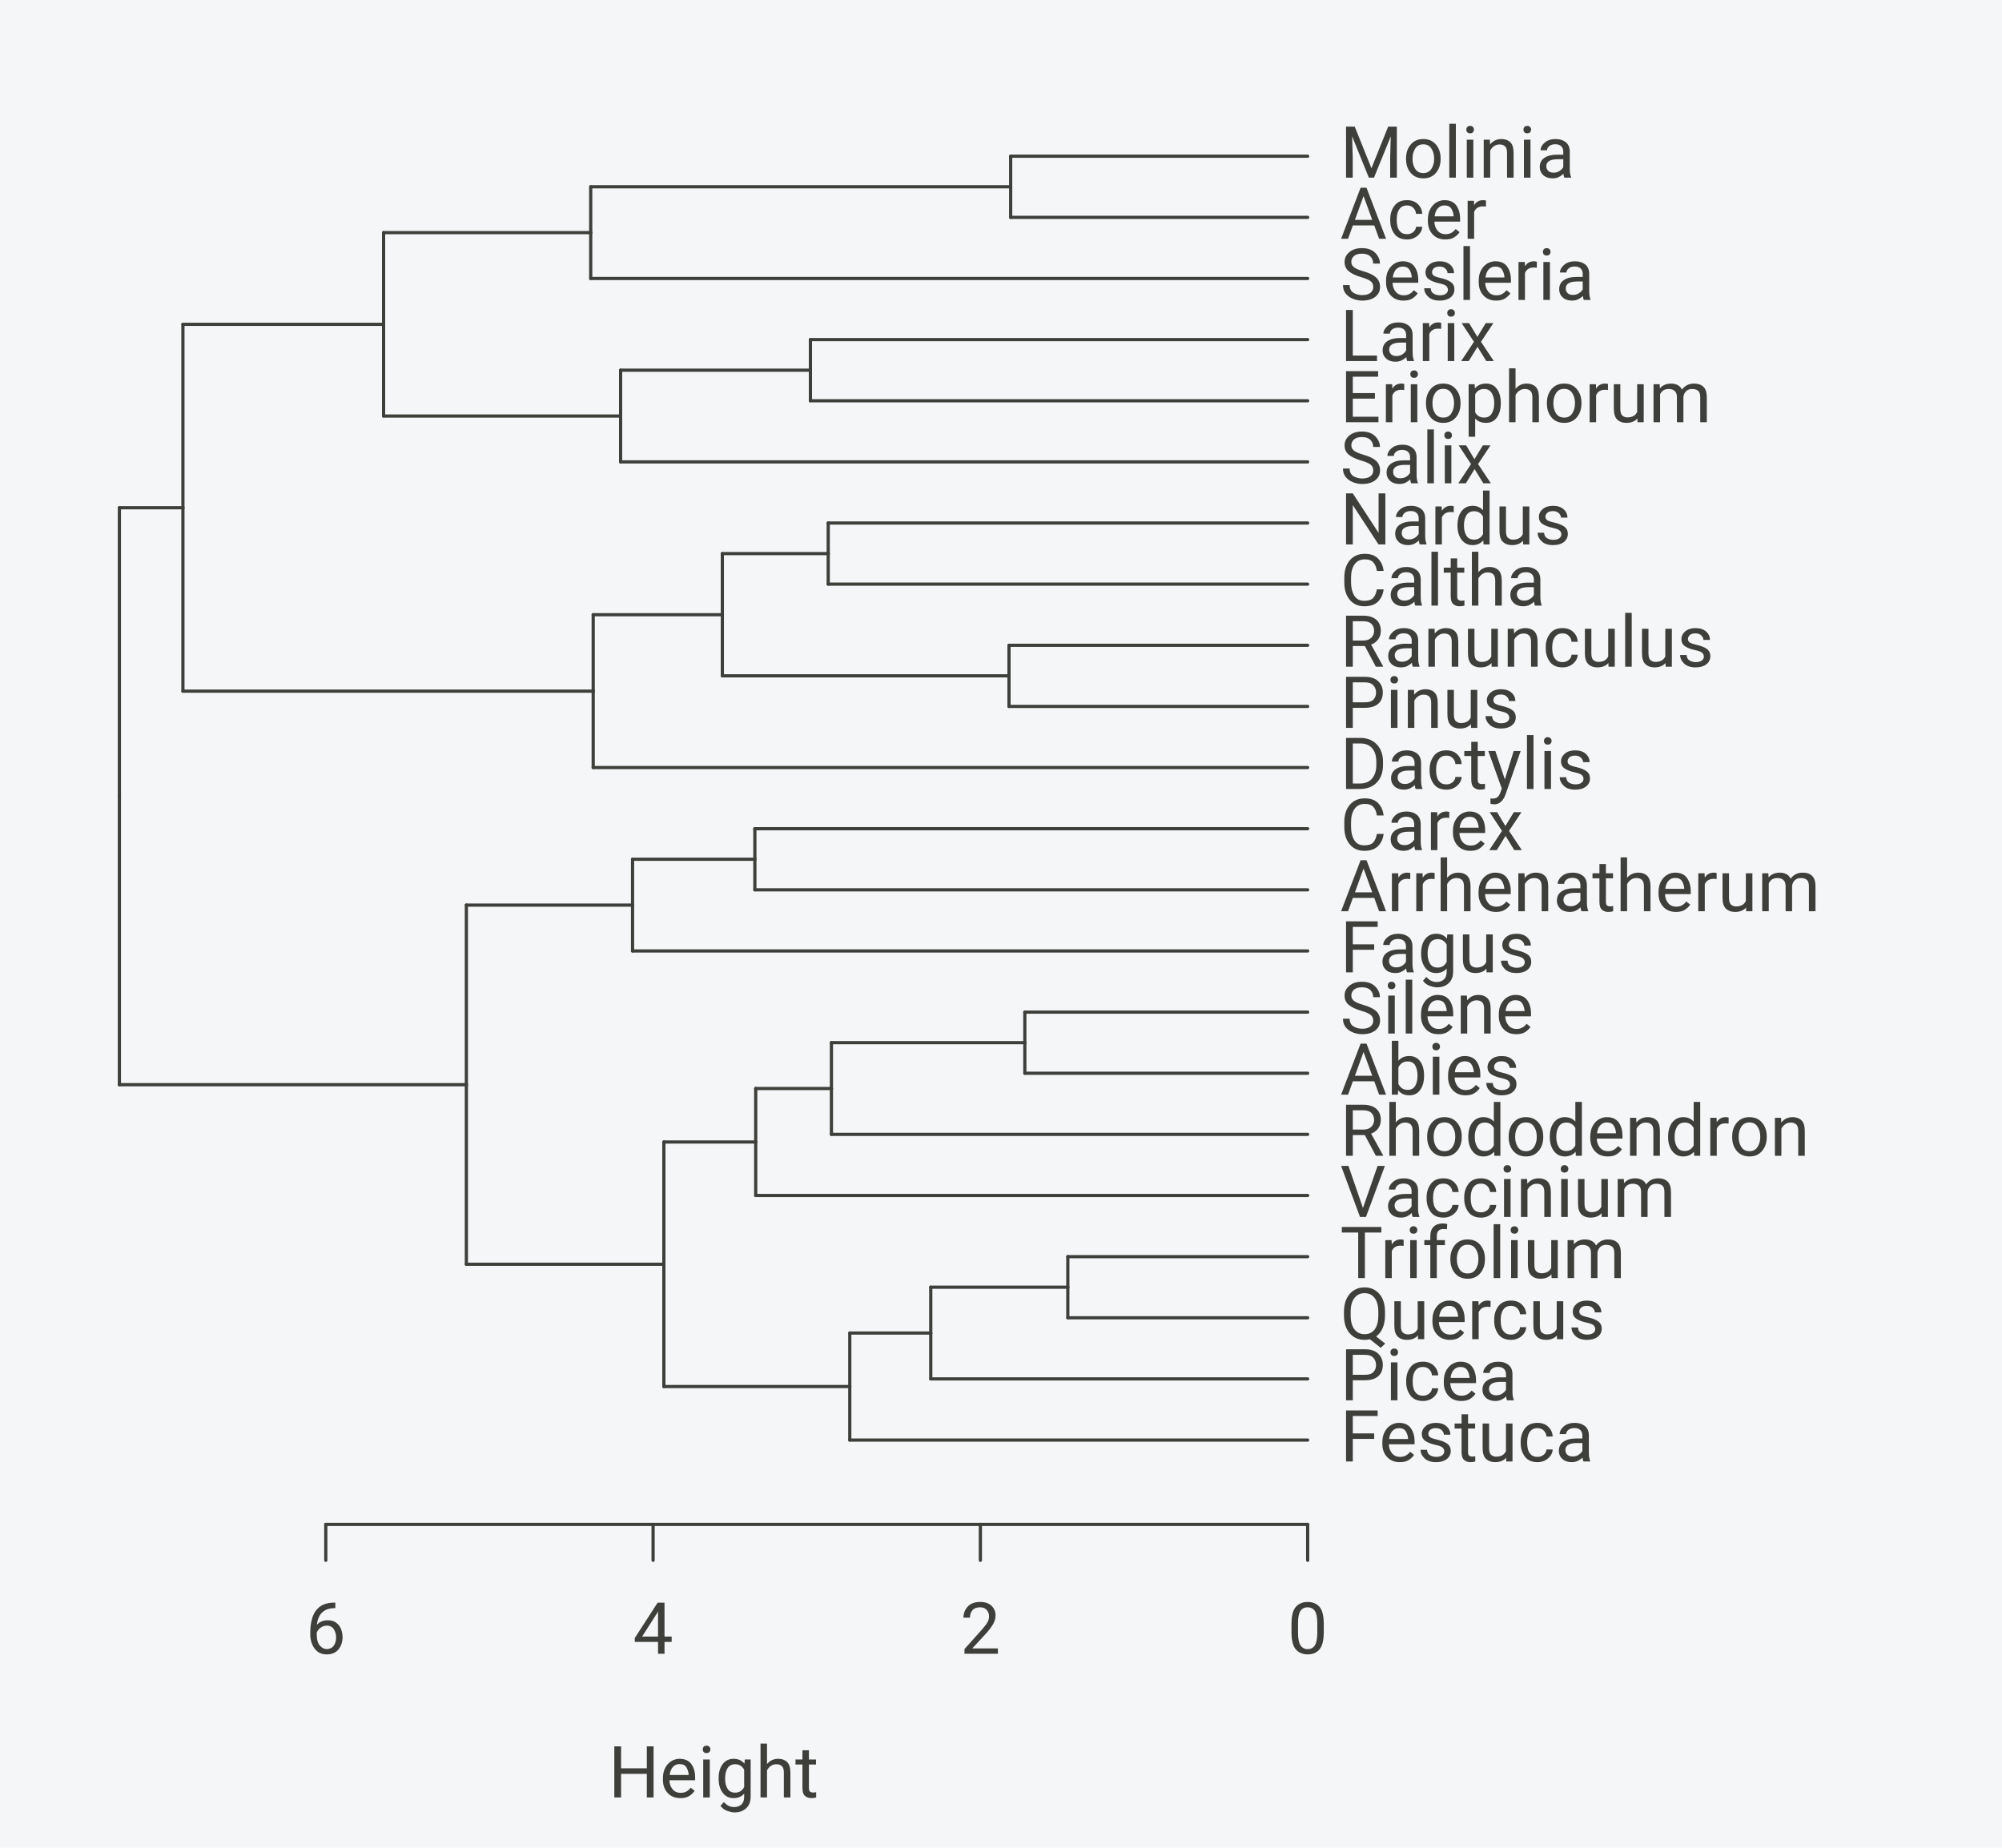
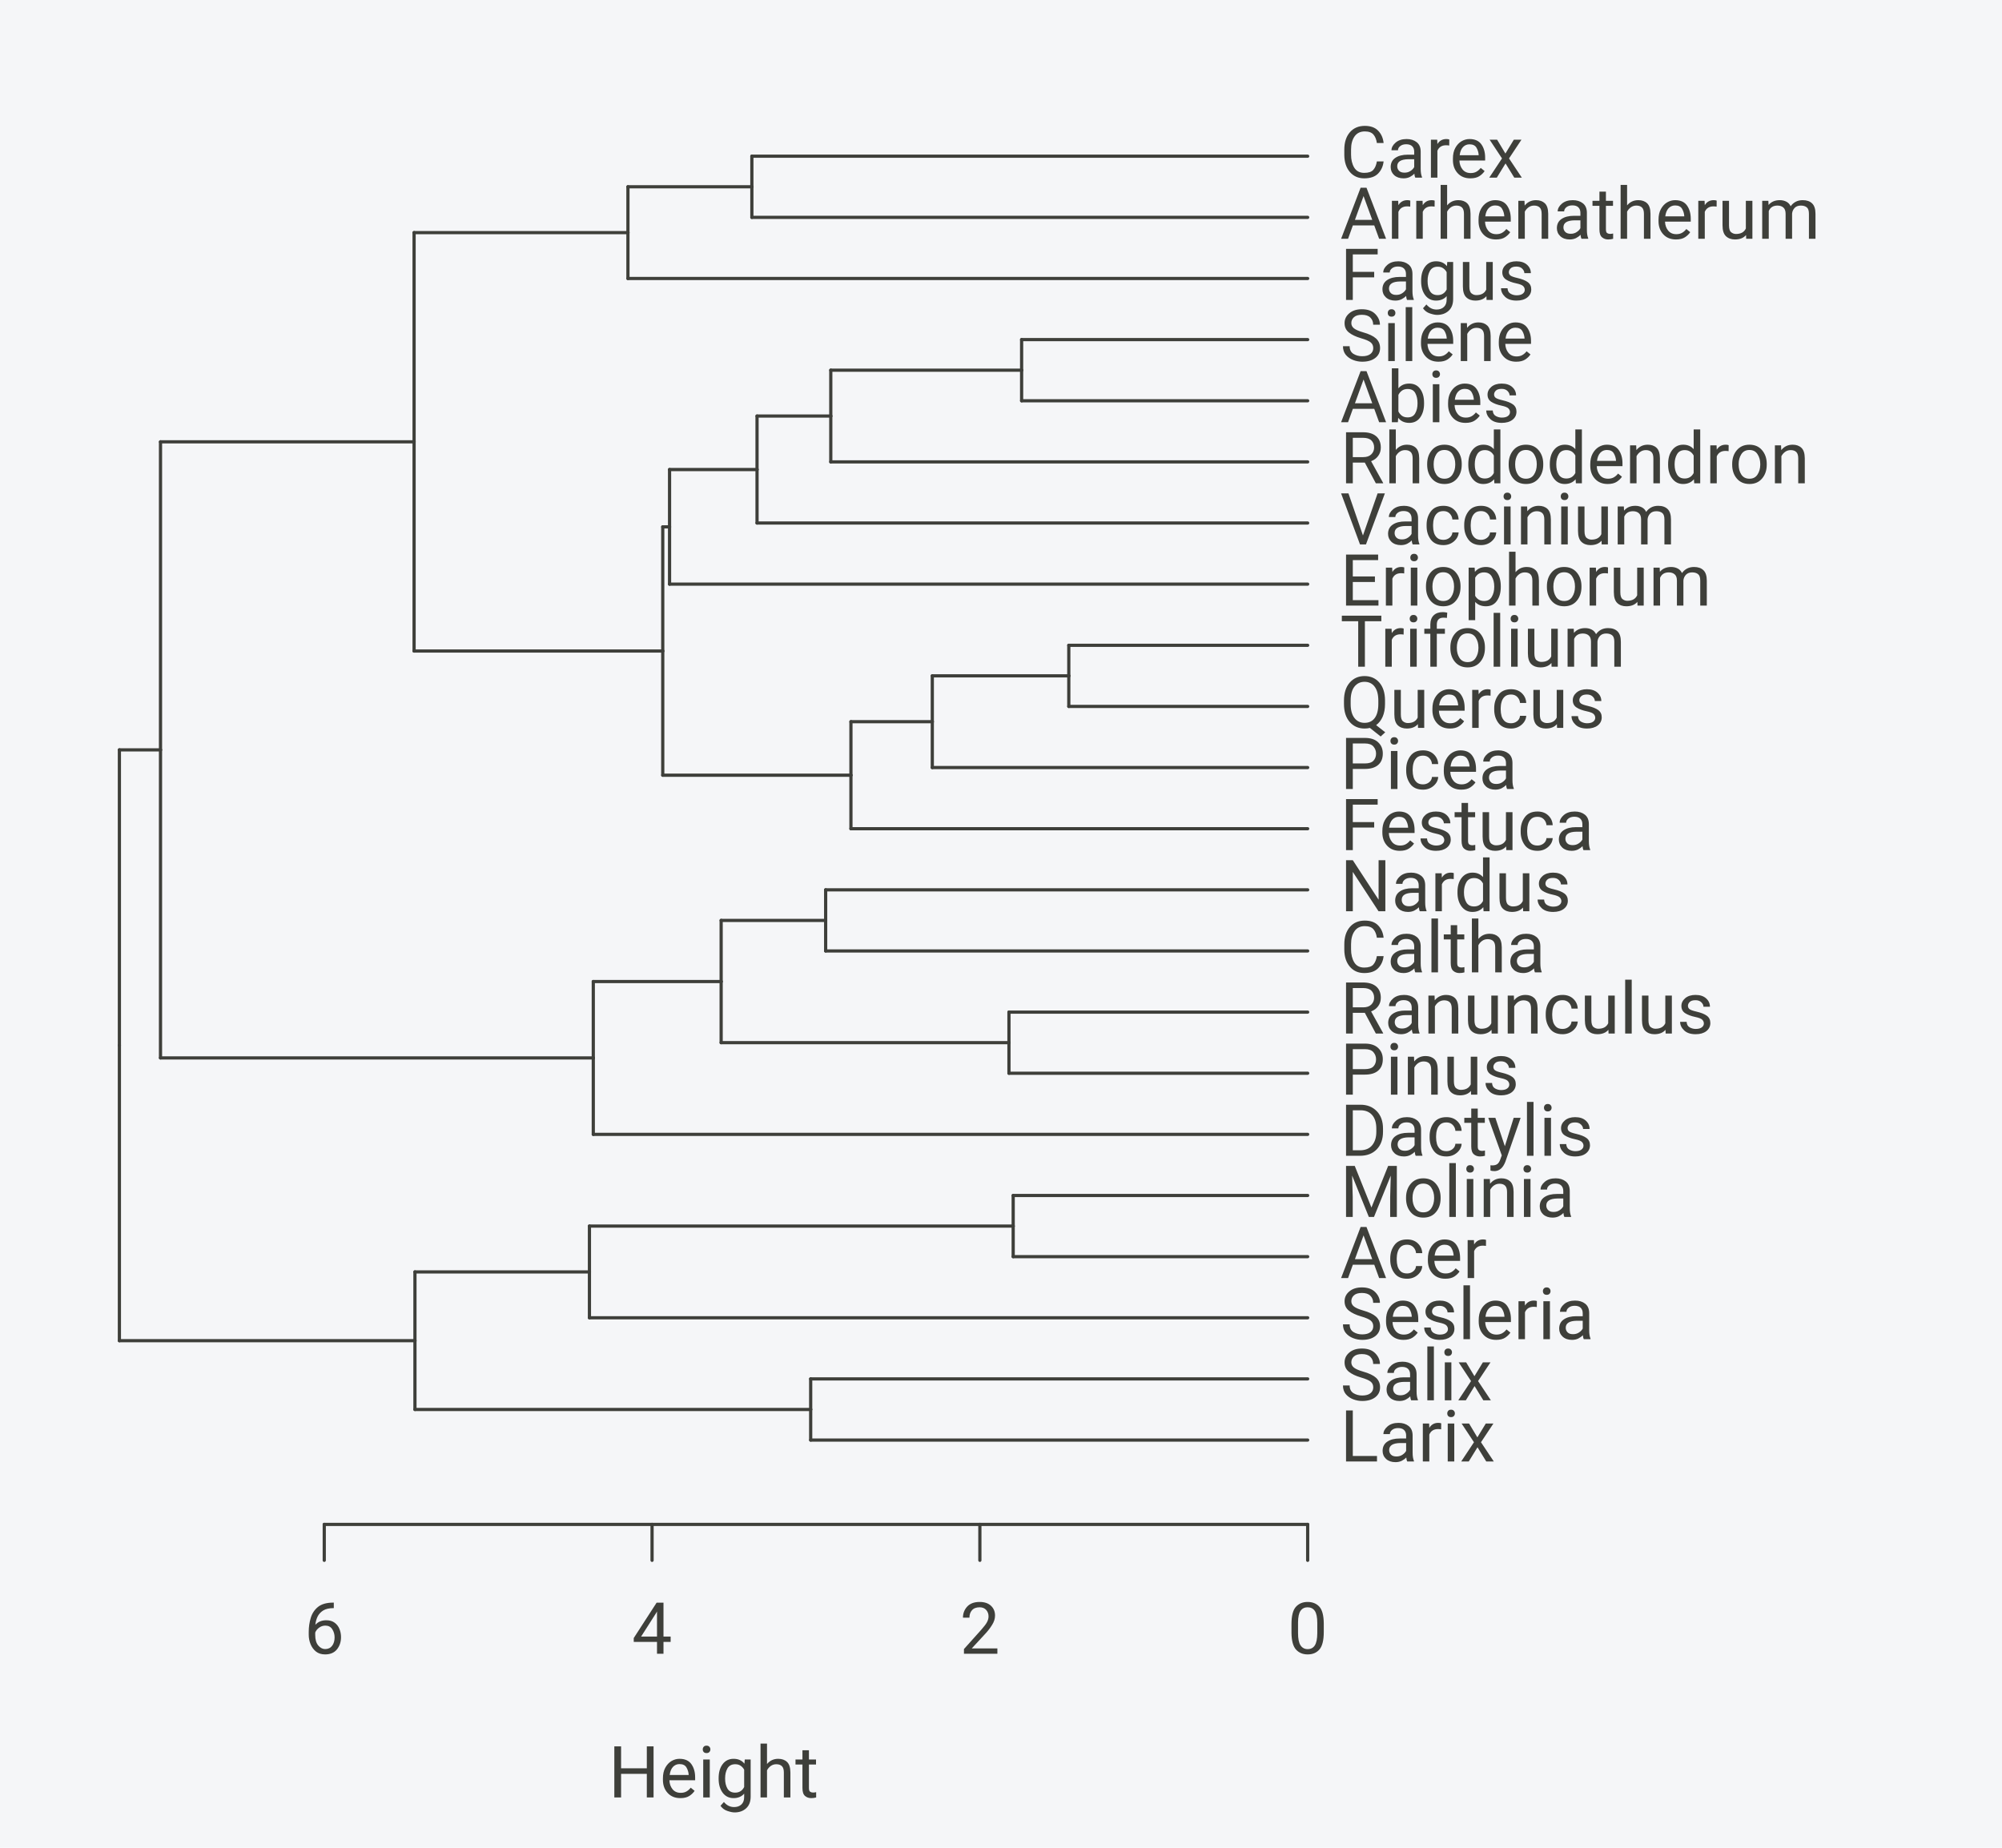
<svg xmlns="http://www.w3.org/2000/svg" width="468.00pt" height="432.00pt" viewBox="0 0 468.00 432.00">
  <g class="svglite">
    <defs>
      <style type="text/css">
    /* theme-aware-processed */
    .svglite line, .svglite polyline, .svglite polygon, .svglite path, .svglite circle {
      fill: none;
      stroke: #3E3F3A;
      stroke-linecap: round;
      stroke-linejoin: round;
      stroke-miterlimit: 10.00;
    }
    .svglite &gt; g &gt; rect {
      fill: none;
      stroke: #3E3F3A;
      stroke-linecap: round;
      stroke-linejoin: round;
      stroke-miterlimit: 10.00;
    }
    .svglite text {
      white-space: pre;
      fill: #3E3F3A;
    }
    .svglite g.glyphgroup path {
      fill: inherit;
      stroke: none;
    }
  </style>
    </defs>
    <rect class="svg-bg" width="100%" height="100%" style="stroke: none; fill: #F5F6F8;" />
    <defs>
      <clipPath id="cpMC4wMHw0NjguMDB8MC4wMHw0MzIuMDA=">
        <rect x="0.00" y="0.00" width="468.00" height="432.00" />
      </clipPath>
    </defs>
    <g clip-path="url(#cpMC4wMHw0NjguMDB8MC4wMHw0MzIuMDA=)">
-       <line x1="305.69" y1="356.40" x2="76.16" y2="356.40" style="stroke-width: 0.75;" />
+       <line x1="305.69" y1="356.40" x2="75.80" y2="356.40" style="stroke-width: 0.75;" />
      <line x1="305.69" y1="356.40" x2="305.69" y2="364.80" style="stroke-width: 0.75;" />
-       <line x1="229.18" y1="356.40" x2="229.18" y2="364.80" style="stroke-width: 0.75;" />
-       <line x1="152.67" y1="356.40" x2="152.67" y2="364.80" style="stroke-width: 0.75;" />
-       <line x1="76.16" y1="356.40" x2="76.16" y2="364.80" style="stroke-width: 0.75;" />
-       <text x="76.16" y="386.64" text-anchor="middle" style="font-size: 1.4em; font-family: &quot;Roboto&quot;, -apple-system, BlinkMacSystemFont, &quot;Segoe UI&quot;, system-ui, sans-serif;">6</text>
-       <text x="152.67" y="386.64" text-anchor="middle" style="font-size: 1.4em; font-family: &quot;Roboto&quot;, -apple-system, BlinkMacSystemFont, &quot;Segoe UI&quot;, system-ui, sans-serif;">4</text>
-       <text x="229.18" y="386.64" text-anchor="middle" style="font-size: 1.4em; font-family: &quot;Roboto&quot;, -apple-system, BlinkMacSystemFont, &quot;Segoe UI&quot;, system-ui, sans-serif;">2</text>
+       <line x1="229.06" y1="356.40" x2="229.06" y2="364.80" style="stroke-width: 0.75;" />
+       <line x1="152.43" y1="356.40" x2="152.43" y2="364.80" style="stroke-width: 0.75;" />
+       <line x1="75.80" y1="356.40" x2="75.80" y2="364.80" style="stroke-width: 0.75;" />
+       <text x="75.80" y="386.64" text-anchor="middle" style="font-size: 1.4em; font-family: &quot;Roboto&quot;, -apple-system, BlinkMacSystemFont, &quot;Segoe UI&quot;, system-ui, sans-serif;">6</text>
+       <text x="152.43" y="386.64" text-anchor="middle" style="font-size: 1.4em; font-family: &quot;Roboto&quot;, -apple-system, BlinkMacSystemFont, &quot;Segoe UI&quot;, system-ui, sans-serif;">4</text>
+       <text x="229.06" y="386.64" text-anchor="middle" style="font-size: 1.4em; font-family: &quot;Roboto&quot;, -apple-system, BlinkMacSystemFont, &quot;Segoe UI&quot;, system-ui, sans-serif;">2</text>
      <text x="305.69" y="386.64" text-anchor="middle" style="font-size: 1.4em; font-family: &quot;Roboto&quot;, -apple-system, BlinkMacSystemFont, &quot;Segoe UI&quot;, system-ui, sans-serif;">0</text>
      <text x="166.80" y="420.24" text-anchor="middle" style="font-size: 1.4em; font-family: &quot;Roboto&quot;, -apple-system, BlinkMacSystemFont, &quot;Segoe UI&quot;, system-ui, sans-serif;">Height</text>
    </g>
    <defs>
      <clipPath id="cpMTYuODB8MzE2LjgwfDE2LjgwfDM1Ni40MA==">
        <rect x="16.80" y="16.80" width="300.00" height="339.60" />
      </clipPath>
    </defs>
    <g clip-path="url(#cpMTYuODB8MzE2LjgwfDE2LjgwfDM1Ni40MA==)">
-       <line x1="27.91" y1="186.15" x2="27.91" y2="253.60" style="stroke-width: 0.75;" />
-       <line x1="27.91" y1="253.60" x2="109.02" y2="253.60" style="stroke-width: 0.75;" />
-       <line x1="27.91" y1="186.15" x2="27.91" y2="118.71" style="stroke-width: 0.75;" />
-       <line x1="27.91" y1="118.71" x2="42.76" y2="118.71" style="stroke-width: 0.75;" />
-       <line x1="109.02" y1="253.60" x2="109.02" y2="295.58" style="stroke-width: 0.75;" />
-       <line x1="109.02" y1="295.58" x2="155.19" y2="295.58" style="stroke-width: 0.75;" />
-       <line x1="109.02" y1="253.60" x2="109.02" y2="211.61" style="stroke-width: 0.75;" />
-       <line x1="109.02" y1="211.61" x2="147.87" y2="211.61" style="stroke-width: 0.75;" />
-       <line x1="155.19" y1="295.58" x2="155.19" y2="324.17" style="stroke-width: 0.75;" />
-       <line x1="155.19" y1="324.17" x2="198.65" y2="324.17" style="stroke-width: 0.75;" />
-       <line x1="155.19" y1="295.58" x2="155.19" y2="267.00" style="stroke-width: 0.75;" />
-       <line x1="155.19" y1="267.00" x2="176.66" y2="267.00" style="stroke-width: 0.75;" />
-       <line x1="198.65" y1="324.17" x2="198.65" y2="336.68" style="stroke-width: 0.75;" />
-       <line x1="198.65" y1="336.68" x2="305.69" y2="336.68" style="stroke-width: 0.75;" />
-       <line x1="198.65" y1="324.17" x2="198.65" y2="311.66" style="stroke-width: 0.75;" />
-       <line x1="198.65" y1="311.66" x2="217.58" y2="311.66" style="stroke-width: 0.75;" />
-     </g>
-     <g clip-path="url(#cpMC4wMHw0NjguMDB8MC4wMHw0MzIuMDA=)">
-       <text x="313.27" y="341.69" style="font-size: 1.4em; font-family: &quot;Roboto&quot;, -apple-system, BlinkMacSystemFont, &quot;Segoe UI&quot;, system-ui, sans-serif;">Festuca</text>
-     </g>
-     <g clip-path="url(#cpMTYuODB8MzE2LjgwfDE2LjgwfDM1Ni40MA==)">
-       <line x1="217.58" y1="311.66" x2="217.58" y2="322.38" style="stroke-width: 0.75;" />
-       <line x1="217.58" y1="322.38" x2="305.69" y2="322.38" style="stroke-width: 0.75;" />
-       <line x1="217.58" y1="311.66" x2="217.58" y2="300.94" style="stroke-width: 0.75;" />
-       <line x1="217.58" y1="300.94" x2="249.62" y2="300.94" style="stroke-width: 0.75;" />
-     </g>
-     <g clip-path="url(#cpMC4wMHw0NjguMDB8MC4wMHw0MzIuMDA=)">
-       <text x="313.27" y="327.39" style="font-size: 1.4em; font-family: &quot;Roboto&quot;, -apple-system, BlinkMacSystemFont, &quot;Segoe UI&quot;, system-ui, sans-serif;">Picea</text>
-     </g>
-     <g clip-path="url(#cpMTYuODB8MzE2LjgwfDE2LjgwfDM1Ni40MA==)">
-       <line x1="249.62" y1="300.94" x2="249.62" y2="308.09" style="stroke-width: 0.75;" />
-       <line x1="249.62" y1="308.09" x2="305.69" y2="308.09" style="stroke-width: 0.75;" />
-       <line x1="249.62" y1="300.94" x2="249.62" y2="293.80" style="stroke-width: 0.75;" />
-       <line x1="249.62" y1="293.80" x2="305.69" y2="293.80" style="stroke-width: 0.75;" />
-     </g>
-     <g clip-path="url(#cpMC4wMHw0NjguMDB8MC4wMHw0MzIuMDA=)">
-       <text x="313.27" y="313.10" style="font-size: 1.4em; font-family: &quot;Roboto&quot;, -apple-system, BlinkMacSystemFont, &quot;Segoe UI&quot;, system-ui, sans-serif;">Quercus</text>
-       <text x="313.27" y="298.81" style="font-size: 1.4em; font-family: &quot;Roboto&quot;, -apple-system, BlinkMacSystemFont, &quot;Segoe UI&quot;, system-ui, sans-serif;">Trifolium</text>
-     </g>
-     <g clip-path="url(#cpMTYuODB8MzE2LjgwfDE2LjgwfDM1Ni40MA==)">
-       <line x1="176.66" y1="267.00" x2="176.66" y2="279.50" style="stroke-width: 0.75;" />
-       <line x1="176.66" y1="279.50" x2="305.69" y2="279.50" style="stroke-width: 0.75;" />
-       <line x1="176.66" y1="267.00" x2="176.66" y2="254.49" style="stroke-width: 0.75;" />
-       <line x1="176.66" y1="254.49" x2="194.36" y2="254.49" style="stroke-width: 0.75;" />
-     </g>
-     <g clip-path="url(#cpMC4wMHw0NjguMDB8MC4wMHw0MzIuMDA=)">
-       <text x="313.27" y="284.52" style="font-size: 1.4em; font-family: &quot;Roboto&quot;, -apple-system, BlinkMacSystemFont, &quot;Segoe UI&quot;, system-ui, sans-serif;">Vaccinium</text>
-     </g>
-     <g clip-path="url(#cpMTYuODB8MzE2LjgwfDE2LjgwfDM1Ni40MA==)">
-       <line x1="194.36" y1="254.49" x2="194.36" y2="265.21" style="stroke-width: 0.75;" />
-       <line x1="194.36" y1="265.21" x2="305.69" y2="265.21" style="stroke-width: 0.75;" />
-       <line x1="194.36" y1="254.49" x2="194.36" y2="243.77" style="stroke-width: 0.75;" />
-       <line x1="194.36" y1="243.77" x2="239.57" y2="243.77" style="stroke-width: 0.75;" />
-     </g>
-     <g clip-path="url(#cpMC4wMHw0NjguMDB8MC4wMHw0MzIuMDA=)">
-       <text x="313.27" y="270.22" style="font-size: 1.4em; font-family: &quot;Roboto&quot;, -apple-system, BlinkMacSystemFont, &quot;Segoe UI&quot;, system-ui, sans-serif;">Rhododendron</text>
-     </g>
-     <g clip-path="url(#cpMTYuODB8MzE2LjgwfDE2LjgwfDM1Ni40MA==)">
-       <line x1="239.57" y1="243.77" x2="239.57" y2="250.92" style="stroke-width: 0.75;" />
-       <line x1="239.57" y1="250.92" x2="305.69" y2="250.92" style="stroke-width: 0.75;" />
-       <line x1="239.57" y1="243.77" x2="239.57" y2="236.63" style="stroke-width: 0.75;" />
-       <line x1="239.57" y1="236.63" x2="305.69" y2="236.63" style="stroke-width: 0.75;" />
-     </g>
-     <g clip-path="url(#cpMC4wMHw0NjguMDB8MC4wMHw0MzIuMDA=)">
-       <text x="313.27" y="255.93" style="font-size: 1.4em; font-family: &quot;Roboto&quot;, -apple-system, BlinkMacSystemFont, &quot;Segoe UI&quot;, system-ui, sans-serif;">Abies</text>
-       <text x="313.27" y="241.64" style="font-size: 1.4em; font-family: &quot;Roboto&quot;, -apple-system, BlinkMacSystemFont, &quot;Segoe UI&quot;, system-ui, sans-serif;">Silene</text>
-     </g>
-     <g clip-path="url(#cpMTYuODB8MzE2LjgwfDE2LjgwfDM1Ni40MA==)">
-       <line x1="147.87" y1="211.61" x2="147.87" y2="222.33" style="stroke-width: 0.75;" />
-       <line x1="147.87" y1="222.33" x2="305.69" y2="222.33" style="stroke-width: 0.75;" />
-       <line x1="147.87" y1="211.61" x2="147.87" y2="200.89" style="stroke-width: 0.75;" />
-       <line x1="147.87" y1="200.89" x2="176.46" y2="200.89" style="stroke-width: 0.75;" />
-     </g>
-     <g clip-path="url(#cpMC4wMHw0NjguMDB8MC4wMHw0MzIuMDA=)">
-       <text x="313.27" y="227.34" style="font-size: 1.4em; font-family: &quot;Roboto&quot;, -apple-system, BlinkMacSystemFont, &quot;Segoe UI&quot;, system-ui, sans-serif;">Fagus</text>
-     </g>
-     <g clip-path="url(#cpMTYuODB8MzE2LjgwfDE2LjgwfDM1Ni40MA==)">
-       <line x1="176.46" y1="200.89" x2="176.46" y2="208.04" style="stroke-width: 0.75;" />
-       <line x1="176.46" y1="208.04" x2="305.69" y2="208.04" style="stroke-width: 0.75;" />
-       <line x1="176.46" y1="200.89" x2="176.46" y2="193.75" style="stroke-width: 0.75;" />
-       <line x1="176.46" y1="193.75" x2="305.69" y2="193.75" style="stroke-width: 0.75;" />
-     </g>
-     <g clip-path="url(#cpMC4wMHw0NjguMDB8MC4wMHw0MzIuMDA=)">
-       <text x="313.27" y="213.05" style="font-size: 1.4em; font-family: &quot;Roboto&quot;, -apple-system, BlinkMacSystemFont, &quot;Segoe UI&quot;, system-ui, sans-serif;">Arrhenatherum</text>
-       <text x="313.27" y="198.76" style="font-size: 1.4em; font-family: &quot;Roboto&quot;, -apple-system, BlinkMacSystemFont, &quot;Segoe UI&quot;, system-ui, sans-serif;">Carex</text>
-     </g>
-     <g clip-path="url(#cpMTYuODB8MzE2LjgwfDE2LjgwfDM1Ni40MA==)">
-       <line x1="42.76" y1="118.71" x2="42.76" y2="161.59" style="stroke-width: 0.75;" />
-       <line x1="42.76" y1="161.59" x2="138.67" y2="161.59" style="stroke-width: 0.75;" />
-       <line x1="42.76" y1="118.71" x2="42.76" y2="75.83" style="stroke-width: 0.75;" />
-       <line x1="42.76" y1="75.83" x2="89.67" y2="75.83" style="stroke-width: 0.75;" />
-       <line x1="138.67" y1="161.59" x2="138.67" y2="179.45" style="stroke-width: 0.75;" />
-       <line x1="138.67" y1="179.45" x2="305.69" y2="179.45" style="stroke-width: 0.75;" />
-       <line x1="138.67" y1="161.59" x2="138.67" y2="143.72" style="stroke-width: 0.75;" />
-       <line x1="138.67" y1="143.72" x2="168.86" y2="143.72" style="stroke-width: 0.75;" />
-     </g>
-     <g clip-path="url(#cpMC4wMHw0NjguMDB8MC4wMHw0MzIuMDA=)">
-       <text x="313.27" y="184.46" style="font-size: 1.4em; font-family: &quot;Roboto&quot;, -apple-system, BlinkMacSystemFont, &quot;Segoe UI&quot;, system-ui, sans-serif;">Dactylis</text>
-     </g>
-     <g clip-path="url(#cpMTYuODB8MzE2LjgwfDE2LjgwfDM1Ni40MA==)">
-       <line x1="168.86" y1="143.72" x2="168.86" y2="158.01" style="stroke-width: 0.75;" />
-       <line x1="168.86" y1="158.01" x2="235.87" y2="158.01" style="stroke-width: 0.75;" />
-       <line x1="168.86" y1="143.72" x2="168.86" y2="129.43" style="stroke-width: 0.75;" />
-       <line x1="168.86" y1="129.43" x2="193.61" y2="129.43" style="stroke-width: 0.75;" />
-       <line x1="235.87" y1="158.01" x2="235.87" y2="165.16" style="stroke-width: 0.75;" />
-       <line x1="235.87" y1="165.16" x2="305.69" y2="165.16" style="stroke-width: 0.75;" />
-       <line x1="235.87" y1="158.01" x2="235.87" y2="150.87" style="stroke-width: 0.75;" />
-       <line x1="235.87" y1="150.87" x2="305.69" y2="150.87" style="stroke-width: 0.75;" />
-     </g>
-     <g clip-path="url(#cpMC4wMHw0NjguMDB8MC4wMHw0MzIuMDA=)">
-       <text x="313.27" y="170.17" style="font-size: 1.4em; font-family: &quot;Roboto&quot;, -apple-system, BlinkMacSystemFont, &quot;Segoe UI&quot;, system-ui, sans-serif;">Pinus</text>
-       <text x="313.27" y="155.88" style="font-size: 1.4em; font-family: &quot;Roboto&quot;, -apple-system, BlinkMacSystemFont, &quot;Segoe UI&quot;, system-ui, sans-serif;">Ranunculus</text>
-     </g>
-     <g clip-path="url(#cpMTYuODB8MzE2LjgwfDE2LjgwfDM1Ni40MA==)">
-       <line x1="193.61" y1="129.43" x2="193.61" y2="136.57" style="stroke-width: 0.75;" />
-       <line x1="193.61" y1="136.57" x2="305.69" y2="136.57" style="stroke-width: 0.75;" />
-       <line x1="193.61" y1="129.43" x2="193.61" y2="122.28" style="stroke-width: 0.75;" />
-       <line x1="193.61" y1="122.28" x2="305.69" y2="122.28" style="stroke-width: 0.75;" />
-     </g>
-     <g clip-path="url(#cpMC4wMHw0NjguMDB8MC4wMHw0MzIuMDA=)">
-       <text x="313.27" y="141.59" style="font-size: 1.4em; font-family: &quot;Roboto&quot;, -apple-system, BlinkMacSystemFont, &quot;Segoe UI&quot;, system-ui, sans-serif;">Caltha</text>
-       <text x="313.27" y="127.29" style="font-size: 1.4em; font-family: &quot;Roboto&quot;, -apple-system, BlinkMacSystemFont, &quot;Segoe UI&quot;, system-ui, sans-serif;">Nardus</text>
-     </g>
-     <g clip-path="url(#cpMTYuODB8MzE2LjgwfDE2LjgwfDM1Ni40MA==)">
-       <line x1="89.67" y1="75.83" x2="89.67" y2="97.27" style="stroke-width: 0.75;" />
-       <line x1="89.67" y1="97.27" x2="145.08" y2="97.27" style="stroke-width: 0.75;" />
-       <line x1="89.67" y1="75.83" x2="89.67" y2="54.39" style="stroke-width: 0.75;" />
-       <line x1="89.67" y1="54.39" x2="138.09" y2="54.39" style="stroke-width: 0.75;" />
-       <line x1="145.08" y1="97.27" x2="145.08" y2="107.99" style="stroke-width: 0.75;" />
-       <line x1="145.08" y1="107.99" x2="305.69" y2="107.99" style="stroke-width: 0.75;" />
-       <line x1="145.08" y1="97.27" x2="145.08" y2="86.55" style="stroke-width: 0.75;" />
-       <line x1="145.08" y1="86.55" x2="189.45" y2="86.55" style="stroke-width: 0.75;" />
-     </g>
-     <g clip-path="url(#cpMC4wMHw0NjguMDB8MC4wMHw0MzIuMDA=)">
-       <text x="313.27" y="113.00" style="font-size: 1.4em; font-family: &quot;Roboto&quot;, -apple-system, BlinkMacSystemFont, &quot;Segoe UI&quot;, system-ui, sans-serif;">Salix</text>
-     </g>
-     <g clip-path="url(#cpMTYuODB8MzE2LjgwfDE2LjgwfDM1Ni40MA==)">
-       <line x1="189.45" y1="86.55" x2="189.45" y2="93.70" style="stroke-width: 0.75;" />
-       <line x1="189.45" y1="93.70" x2="305.69" y2="93.70" style="stroke-width: 0.75;" />
-       <line x1="189.45" y1="86.55" x2="189.45" y2="79.40" style="stroke-width: 0.75;" />
-       <line x1="189.45" y1="79.40" x2="305.69" y2="79.40" style="stroke-width: 0.75;" />
-     </g>
-     <g clip-path="url(#cpMC4wMHw0NjguMDB8MC4wMHw0MzIuMDA=)">
-       <text x="313.27" y="98.71" style="font-size: 1.4em; font-family: &quot;Roboto&quot;, -apple-system, BlinkMacSystemFont, &quot;Segoe UI&quot;, system-ui, sans-serif;">Eriophorum</text>
-       <text x="313.27" y="84.41" style="font-size: 1.4em; font-family: &quot;Roboto&quot;, -apple-system, BlinkMacSystemFont, &quot;Segoe UI&quot;, system-ui, sans-serif;">Larix</text>
-     </g>
-     <g clip-path="url(#cpMTYuODB8MzE2LjgwfDE2LjgwfDM1Ni40MA==)">
-       <line x1="138.09" y1="54.39" x2="138.09" y2="65.11" style="stroke-width: 0.75;" />
-       <line x1="138.09" y1="65.11" x2="305.69" y2="65.11" style="stroke-width: 0.75;" />
-       <line x1="138.09" y1="54.39" x2="138.09" y2="43.67" style="stroke-width: 0.75;" />
-       <line x1="138.09" y1="43.67" x2="236.26" y2="43.67" style="stroke-width: 0.75;" />
-     </g>
-     <g clip-path="url(#cpMC4wMHw0NjguMDB8MC4wMHw0MzIuMDA=)">
-       <text x="313.27" y="70.12" style="font-size: 1.4em; font-family: &quot;Roboto&quot;, -apple-system, BlinkMacSystemFont, &quot;Segoe UI&quot;, system-ui, sans-serif;">Sesleria</text>
-     </g>
-     <g clip-path="url(#cpMTYuODB8MzE2LjgwfDE2LjgwfDM1Ni40MA==)">
-       <line x1="236.26" y1="43.67" x2="236.26" y2="50.82" style="stroke-width: 0.75;" />
-       <line x1="236.26" y1="50.82" x2="305.69" y2="50.82" style="stroke-width: 0.75;" />
-       <line x1="236.26" y1="43.67" x2="236.26" y2="36.52" style="stroke-width: 0.75;" />
-       <line x1="236.26" y1="36.52" x2="305.69" y2="36.52" style="stroke-width: 0.75;" />
-     </g>
-     <g clip-path="url(#cpMC4wMHw0NjguMDB8MC4wMHw0MzIuMDA=)">
-       <text x="313.27" y="55.83" style="font-size: 1.4em; font-family: &quot;Roboto&quot;, -apple-system, BlinkMacSystemFont, &quot;Segoe UI&quot;, system-ui, sans-serif;">Acer</text>
-       <text x="313.27" y="41.54" style="font-size: 1.4em; font-family: &quot;Roboto&quot;, -apple-system, BlinkMacSystemFont, &quot;Segoe UI&quot;, system-ui, sans-serif;">Molinia</text>
+       <line x1="27.91" y1="244.39" x2="27.91" y2="313.45" style="stroke-width: 0.75;" />
+       <line x1="27.91" y1="313.45" x2="97.00" y2="313.45" style="stroke-width: 0.75;" />
+       <line x1="27.91" y1="244.39" x2="27.91" y2="175.32" style="stroke-width: 0.75;" />
+       <line x1="27.91" y1="175.32" x2="37.52" y2="175.32" style="stroke-width: 0.75;" />
+       <line x1="97.00" y1="313.45" x2="97.00" y2="329.53" style="stroke-width: 0.75;" />
+       <line x1="97.00" y1="329.53" x2="189.51" y2="329.53" style="stroke-width: 0.75;" />
+       <line x1="97.00" y1="313.45" x2="97.00" y2="297.37" style="stroke-width: 0.75;" />
+       <line x1="97.00" y1="297.37" x2="137.79" y2="297.37" style="stroke-width: 0.75;" />
+       <line x1="189.51" y1="329.53" x2="189.51" y2="336.68" style="stroke-width: 0.75;" />
+       <line x1="189.51" y1="336.68" x2="305.69" y2="336.68" style="stroke-width: 0.75;" />
+       <line x1="189.51" y1="329.53" x2="189.51" y2="322.38" style="stroke-width: 0.75;" />
+       <line x1="189.51" y1="322.38" x2="305.69" y2="322.38" style="stroke-width: 0.75;" />
+     </g>
+     <g clip-path="url(#cpMC4wMHw0NjguMDB8MC4wMHw0MzIuMDA=)">
+       <text x="313.27" y="341.69" style="font-size: 1.4em; font-family: &quot;Roboto&quot;, -apple-system, BlinkMacSystemFont, &quot;Segoe UI&quot;, system-ui, sans-serif;">Larix</text>
+       <text x="313.27" y="327.39" style="font-size: 1.4em; font-family: &quot;Roboto&quot;, -apple-system, BlinkMacSystemFont, &quot;Segoe UI&quot;, system-ui, sans-serif;">Salix</text>
+     </g>
+     <g clip-path="url(#cpMTYuODB8MzE2LjgwfDE2LjgwfDM1Ni40MA==)">
+       <line x1="137.79" y1="297.37" x2="137.79" y2="308.09" style="stroke-width: 0.75;" />
+       <line x1="137.79" y1="308.09" x2="305.69" y2="308.09" style="stroke-width: 0.75;" />
+       <line x1="137.79" y1="297.37" x2="137.79" y2="286.65" style="stroke-width: 0.75;" />
+       <line x1="137.79" y1="286.65" x2="236.85" y2="286.65" style="stroke-width: 0.75;" />
+     </g>
+     <g clip-path="url(#cpMC4wMHw0NjguMDB8MC4wMHw0MzIuMDA=)">
+       <text x="313.27" y="313.10" style="font-size: 1.4em; font-family: &quot;Roboto&quot;, -apple-system, BlinkMacSystemFont, &quot;Segoe UI&quot;, system-ui, sans-serif;">Sesleria</text>
+     </g>
+     <g clip-path="url(#cpMTYuODB8MzE2LjgwfDE2LjgwfDM1Ni40MA==)">
+       <line x1="236.85" y1="286.65" x2="236.85" y2="293.80" style="stroke-width: 0.75;" />
+       <line x1="236.85" y1="293.80" x2="305.69" y2="293.80" style="stroke-width: 0.75;" />
+       <line x1="236.85" y1="286.65" x2="236.85" y2="279.50" style="stroke-width: 0.75;" />
+       <line x1="236.85" y1="279.50" x2="305.69" y2="279.50" style="stroke-width: 0.75;" />
+     </g>
+     <g clip-path="url(#cpMC4wMHw0NjguMDB8MC4wMHw0MzIuMDA=)">
+       <text x="313.27" y="298.81" style="font-size: 1.4em; font-family: &quot;Roboto&quot;, -apple-system, BlinkMacSystemFont, &quot;Segoe UI&quot;, system-ui, sans-serif;">Acer</text>
+       <text x="313.27" y="284.52" style="font-size: 1.4em; font-family: &quot;Roboto&quot;, -apple-system, BlinkMacSystemFont, &quot;Segoe UI&quot;, system-ui, sans-serif;">Molinia</text>
+     </g>
+     <g clip-path="url(#cpMTYuODB8MzE2LjgwfDE2LjgwfDM1Ni40MA==)">
+       <line x1="37.52" y1="175.32" x2="37.52" y2="247.34" style="stroke-width: 0.75;" />
+       <line x1="37.52" y1="247.34" x2="138.69" y2="247.34" style="stroke-width: 0.75;" />
+       <line x1="37.52" y1="175.32" x2="37.52" y2="103.30" style="stroke-width: 0.75;" />
+       <line x1="37.52" y1="103.30" x2="96.80" y2="103.30" style="stroke-width: 0.75;" />
+       <line x1="138.69" y1="247.34" x2="138.69" y2="265.21" style="stroke-width: 0.75;" />
+       <line x1="138.69" y1="265.21" x2="305.69" y2="265.21" style="stroke-width: 0.75;" />
+       <line x1="138.69" y1="247.34" x2="138.69" y2="229.48" style="stroke-width: 0.75;" />
+       <line x1="138.69" y1="229.48" x2="168.58" y2="229.48" style="stroke-width: 0.75;" />
+     </g>
+     <g clip-path="url(#cpMC4wMHw0NjguMDB8MC4wMHw0MzIuMDA=)">
+       <text x="313.27" y="270.22" style="font-size: 1.4em; font-family: &quot;Roboto&quot;, -apple-system, BlinkMacSystemFont, &quot;Segoe UI&quot;, system-ui, sans-serif;">Dactylis</text>
+     </g>
+     <g clip-path="url(#cpMTYuODB8MzE2LjgwfDE2LjgwfDM1Ni40MA==)">
+       <line x1="168.58" y1="229.48" x2="168.58" y2="243.77" style="stroke-width: 0.75;" />
+       <line x1="168.58" y1="243.77" x2="235.86" y2="243.77" style="stroke-width: 0.75;" />
+       <line x1="168.58" y1="229.48" x2="168.58" y2="215.19" style="stroke-width: 0.75;" />
+       <line x1="168.58" y1="215.19" x2="193.01" y2="215.19" style="stroke-width: 0.75;" />
+       <line x1="235.86" y1="243.77" x2="235.86" y2="250.92" style="stroke-width: 0.75;" />
+       <line x1="235.86" y1="250.92" x2="305.69" y2="250.92" style="stroke-width: 0.75;" />
+       <line x1="235.86" y1="243.77" x2="235.86" y2="236.63" style="stroke-width: 0.75;" />
+       <line x1="235.86" y1="236.63" x2="305.69" y2="236.63" style="stroke-width: 0.75;" />
+     </g>
+     <g clip-path="url(#cpMC4wMHw0NjguMDB8MC4wMHw0MzIuMDA=)">
+       <text x="313.27" y="255.93" style="font-size: 1.4em; font-family: &quot;Roboto&quot;, -apple-system, BlinkMacSystemFont, &quot;Segoe UI&quot;, system-ui, sans-serif;">Pinus</text>
+       <text x="313.27" y="241.64" style="font-size: 1.4em; font-family: &quot;Roboto&quot;, -apple-system, BlinkMacSystemFont, &quot;Segoe UI&quot;, system-ui, sans-serif;">Ranunculus</text>
+     </g>
+     <g clip-path="url(#cpMTYuODB8MzE2LjgwfDE2LjgwfDM1Ni40MA==)">
+       <line x1="193.01" y1="215.19" x2="193.01" y2="222.33" style="stroke-width: 0.75;" />
+       <line x1="193.01" y1="222.33" x2="305.69" y2="222.33" style="stroke-width: 0.75;" />
+       <line x1="193.01" y1="215.19" x2="193.01" y2="208.04" style="stroke-width: 0.75;" />
+       <line x1="193.01" y1="208.04" x2="305.69" y2="208.04" style="stroke-width: 0.75;" />
+     </g>
+     <g clip-path="url(#cpMC4wMHw0NjguMDB8MC4wMHw0MzIuMDA=)">
+       <text x="313.27" y="227.34" style="font-size: 1.4em; font-family: &quot;Roboto&quot;, -apple-system, BlinkMacSystemFont, &quot;Segoe UI&quot;, system-ui, sans-serif;">Caltha</text>
+       <text x="313.27" y="213.05" style="font-size: 1.4em; font-family: &quot;Roboto&quot;, -apple-system, BlinkMacSystemFont, &quot;Segoe UI&quot;, system-ui, sans-serif;">Nardus</text>
+     </g>
+     <g clip-path="url(#cpMTYuODB8MzE2LjgwfDE2LjgwfDM1Ni40MA==)">
+       <line x1="96.80" y1="103.30" x2="96.80" y2="152.21" style="stroke-width: 0.75;" />
+       <line x1="96.80" y1="152.21" x2="154.93" y2="152.21" style="stroke-width: 0.75;" />
+       <line x1="96.80" y1="103.30" x2="96.80" y2="54.39" style="stroke-width: 0.75;" />
+       <line x1="96.80" y1="54.39" x2="146.79" y2="54.39" style="stroke-width: 0.75;" />
+       <line x1="154.93" y1="152.21" x2="154.93" y2="181.24" style="stroke-width: 0.75;" />
+       <line x1="154.93" y1="181.24" x2="198.92" y2="181.24" style="stroke-width: 0.75;" />
+       <line x1="154.93" y1="152.21" x2="154.93" y2="123.18" style="stroke-width: 0.75;" />
+       <line x1="154.93" y1="123.18" x2="156.52" y2="123.18" style="stroke-width: 0.75;" />
+       <line x1="198.92" y1="181.24" x2="198.92" y2="193.75" style="stroke-width: 0.75;" />
+       <line x1="198.92" y1="193.75" x2="305.69" y2="193.75" style="stroke-width: 0.75;" />
+       <line x1="198.92" y1="181.24" x2="198.92" y2="168.73" style="stroke-width: 0.75;" />
+       <line x1="198.92" y1="168.73" x2="217.94" y2="168.73" style="stroke-width: 0.75;" />
+     </g>
+     <g clip-path="url(#cpMC4wMHw0NjguMDB8MC4wMHw0MzIuMDA=)">
+       <text x="313.27" y="198.76" style="font-size: 1.4em; font-family: &quot;Roboto&quot;, -apple-system, BlinkMacSystemFont, &quot;Segoe UI&quot;, system-ui, sans-serif;">Festuca</text>
+     </g>
+     <g clip-path="url(#cpMTYuODB8MzE2LjgwfDE2LjgwfDM1Ni40MA==)">
+       <line x1="217.94" y1="168.73" x2="217.94" y2="179.45" style="stroke-width: 0.75;" />
+       <line x1="217.94" y1="179.45" x2="305.69" y2="179.45" style="stroke-width: 0.75;" />
+       <line x1="217.94" y1="168.73" x2="217.94" y2="158.01" style="stroke-width: 0.75;" />
+       <line x1="217.94" y1="158.01" x2="249.85" y2="158.01" style="stroke-width: 0.75;" />
+     </g>
+     <g clip-path="url(#cpMC4wMHw0NjguMDB8MC4wMHw0MzIuMDA=)">
+       <text x="313.27" y="184.46" style="font-size: 1.4em; font-family: &quot;Roboto&quot;, -apple-system, BlinkMacSystemFont, &quot;Segoe UI&quot;, system-ui, sans-serif;">Picea</text>
+     </g>
+     <g clip-path="url(#cpMTYuODB8MzE2LjgwfDE2LjgwfDM1Ni40MA==)">
+       <line x1="249.85" y1="158.01" x2="249.85" y2="165.16" style="stroke-width: 0.75;" />
+       <line x1="249.85" y1="165.16" x2="305.69" y2="165.16" style="stroke-width: 0.75;" />
+       <line x1="249.85" y1="158.01" x2="249.85" y2="150.87" style="stroke-width: 0.75;" />
+       <line x1="249.85" y1="150.87" x2="305.69" y2="150.87" style="stroke-width: 0.75;" />
+     </g>
+     <g clip-path="url(#cpMC4wMHw0NjguMDB8MC4wMHw0MzIuMDA=)">
+       <text x="313.27" y="170.17" style="font-size: 1.4em; font-family: &quot;Roboto&quot;, -apple-system, BlinkMacSystemFont, &quot;Segoe UI&quot;, system-ui, sans-serif;">Quercus</text>
+       <text x="313.27" y="155.88" style="font-size: 1.4em; font-family: &quot;Roboto&quot;, -apple-system, BlinkMacSystemFont, &quot;Segoe UI&quot;, system-ui, sans-serif;">Trifolium</text>
+     </g>
+     <g clip-path="url(#cpMTYuODB8MzE2LjgwfDE2LjgwfDM1Ni40MA==)">
+       <line x1="156.52" y1="123.18" x2="156.52" y2="136.57" style="stroke-width: 0.75;" />
+       <line x1="156.52" y1="136.57" x2="305.69" y2="136.57" style="stroke-width: 0.75;" />
+       <line x1="156.52" y1="123.18" x2="156.52" y2="109.78" style="stroke-width: 0.75;" />
+       <line x1="156.52" y1="109.78" x2="176.97" y2="109.78" style="stroke-width: 0.75;" />
+     </g>
+     <g clip-path="url(#cpMC4wMHw0NjguMDB8MC4wMHw0MzIuMDA=)">
+       <text x="313.27" y="141.59" style="font-size: 1.4em; font-family: &quot;Roboto&quot;, -apple-system, BlinkMacSystemFont, &quot;Segoe UI&quot;, system-ui, sans-serif;">Eriophorum</text>
+     </g>
+     <g clip-path="url(#cpMTYuODB8MzE2LjgwfDE2LjgwfDM1Ni40MA==)">
+       <line x1="176.97" y1="109.78" x2="176.97" y2="122.28" style="stroke-width: 0.75;" />
+       <line x1="176.97" y1="122.28" x2="305.69" y2="122.28" style="stroke-width: 0.75;" />
+       <line x1="176.97" y1="109.78" x2="176.97" y2="97.27" style="stroke-width: 0.75;" />
+       <line x1="176.97" y1="97.27" x2="194.21" y2="97.27" style="stroke-width: 0.75;" />
+     </g>
+     <g clip-path="url(#cpMC4wMHw0NjguMDB8MC4wMHw0MzIuMDA=)">
+       <text x="313.27" y="127.29" style="font-size: 1.4em; font-family: &quot;Roboto&quot;, -apple-system, BlinkMacSystemFont, &quot;Segoe UI&quot;, system-ui, sans-serif;">Vaccinium</text>
+     </g>
+     <g clip-path="url(#cpMTYuODB8MzE2LjgwfDE2LjgwfDM1Ni40MA==)">
+       <line x1="194.21" y1="97.27" x2="194.21" y2="107.99" style="stroke-width: 0.75;" />
+       <line x1="194.21" y1="107.99" x2="305.69" y2="107.99" style="stroke-width: 0.75;" />
+       <line x1="194.21" y1="97.27" x2="194.21" y2="86.55" style="stroke-width: 0.75;" />
+       <line x1="194.21" y1="86.55" x2="238.82" y2="86.55" style="stroke-width: 0.75;" />
+     </g>
+     <g clip-path="url(#cpMC4wMHw0NjguMDB8MC4wMHw0MzIuMDA=)">
+       <text x="313.27" y="113.00" style="font-size: 1.4em; font-family: &quot;Roboto&quot;, -apple-system, BlinkMacSystemFont, &quot;Segoe UI&quot;, system-ui, sans-serif;">Rhododendron</text>
+     </g>
+     <g clip-path="url(#cpMTYuODB8MzE2LjgwfDE2LjgwfDM1Ni40MA==)">
+       <line x1="238.82" y1="86.55" x2="238.82" y2="93.70" style="stroke-width: 0.75;" />
+       <line x1="238.82" y1="93.70" x2="305.69" y2="93.70" style="stroke-width: 0.75;" />
+       <line x1="238.82" y1="86.55" x2="238.82" y2="79.40" style="stroke-width: 0.75;" />
+       <line x1="238.82" y1="79.40" x2="305.69" y2="79.40" style="stroke-width: 0.75;" />
+     </g>
+     <g clip-path="url(#cpMC4wMHw0NjguMDB8MC4wMHw0MzIuMDA=)">
+       <text x="313.27" y="98.71" style="font-size: 1.4em; font-family: &quot;Roboto&quot;, -apple-system, BlinkMacSystemFont, &quot;Segoe UI&quot;, system-ui, sans-serif;">Abies</text>
+       <text x="313.27" y="84.41" style="font-size: 1.4em; font-family: &quot;Roboto&quot;, -apple-system, BlinkMacSystemFont, &quot;Segoe UI&quot;, system-ui, sans-serif;">Silene</text>
+     </g>
+     <g clip-path="url(#cpMTYuODB8MzE2LjgwfDE2LjgwfDM1Ni40MA==)">
+       <line x1="146.79" y1="54.39" x2="146.79" y2="65.11" style="stroke-width: 0.75;" />
+       <line x1="146.79" y1="65.11" x2="305.69" y2="65.11" style="stroke-width: 0.75;" />
+       <line x1="146.79" y1="54.39" x2="146.79" y2="43.67" style="stroke-width: 0.75;" />
+       <line x1="146.79" y1="43.67" x2="175.76" y2="43.67" style="stroke-width: 0.75;" />
+     </g>
+     <g clip-path="url(#cpMC4wMHw0NjguMDB8MC4wMHw0MzIuMDA=)">
+       <text x="313.27" y="70.12" style="font-size: 1.4em; font-family: &quot;Roboto&quot;, -apple-system, BlinkMacSystemFont, &quot;Segoe UI&quot;, system-ui, sans-serif;">Fagus</text>
+     </g>
+     <g clip-path="url(#cpMTYuODB8MzE2LjgwfDE2LjgwfDM1Ni40MA==)">
+       <line x1="175.76" y1="43.67" x2="175.76" y2="50.82" style="stroke-width: 0.75;" />
+       <line x1="175.76" y1="50.82" x2="305.69" y2="50.82" style="stroke-width: 0.75;" />
+       <line x1="175.76" y1="43.67" x2="175.76" y2="36.52" style="stroke-width: 0.75;" />
+       <line x1="175.76" y1="36.52" x2="305.69" y2="36.52" style="stroke-width: 0.75;" />
+     </g>
+     <g clip-path="url(#cpMC4wMHw0NjguMDB8MC4wMHw0MzIuMDA=)">
+       <text x="313.27" y="55.83" style="font-size: 1.4em; font-family: &quot;Roboto&quot;, -apple-system, BlinkMacSystemFont, &quot;Segoe UI&quot;, system-ui, sans-serif;">Arrhenatherum</text>
+       <text x="313.27" y="41.54" style="font-size: 1.4em; font-family: &quot;Roboto&quot;, -apple-system, BlinkMacSystemFont, &quot;Segoe UI&quot;, system-ui, sans-serif;">Carex</text>
    </g>
  </g>
</svg>
